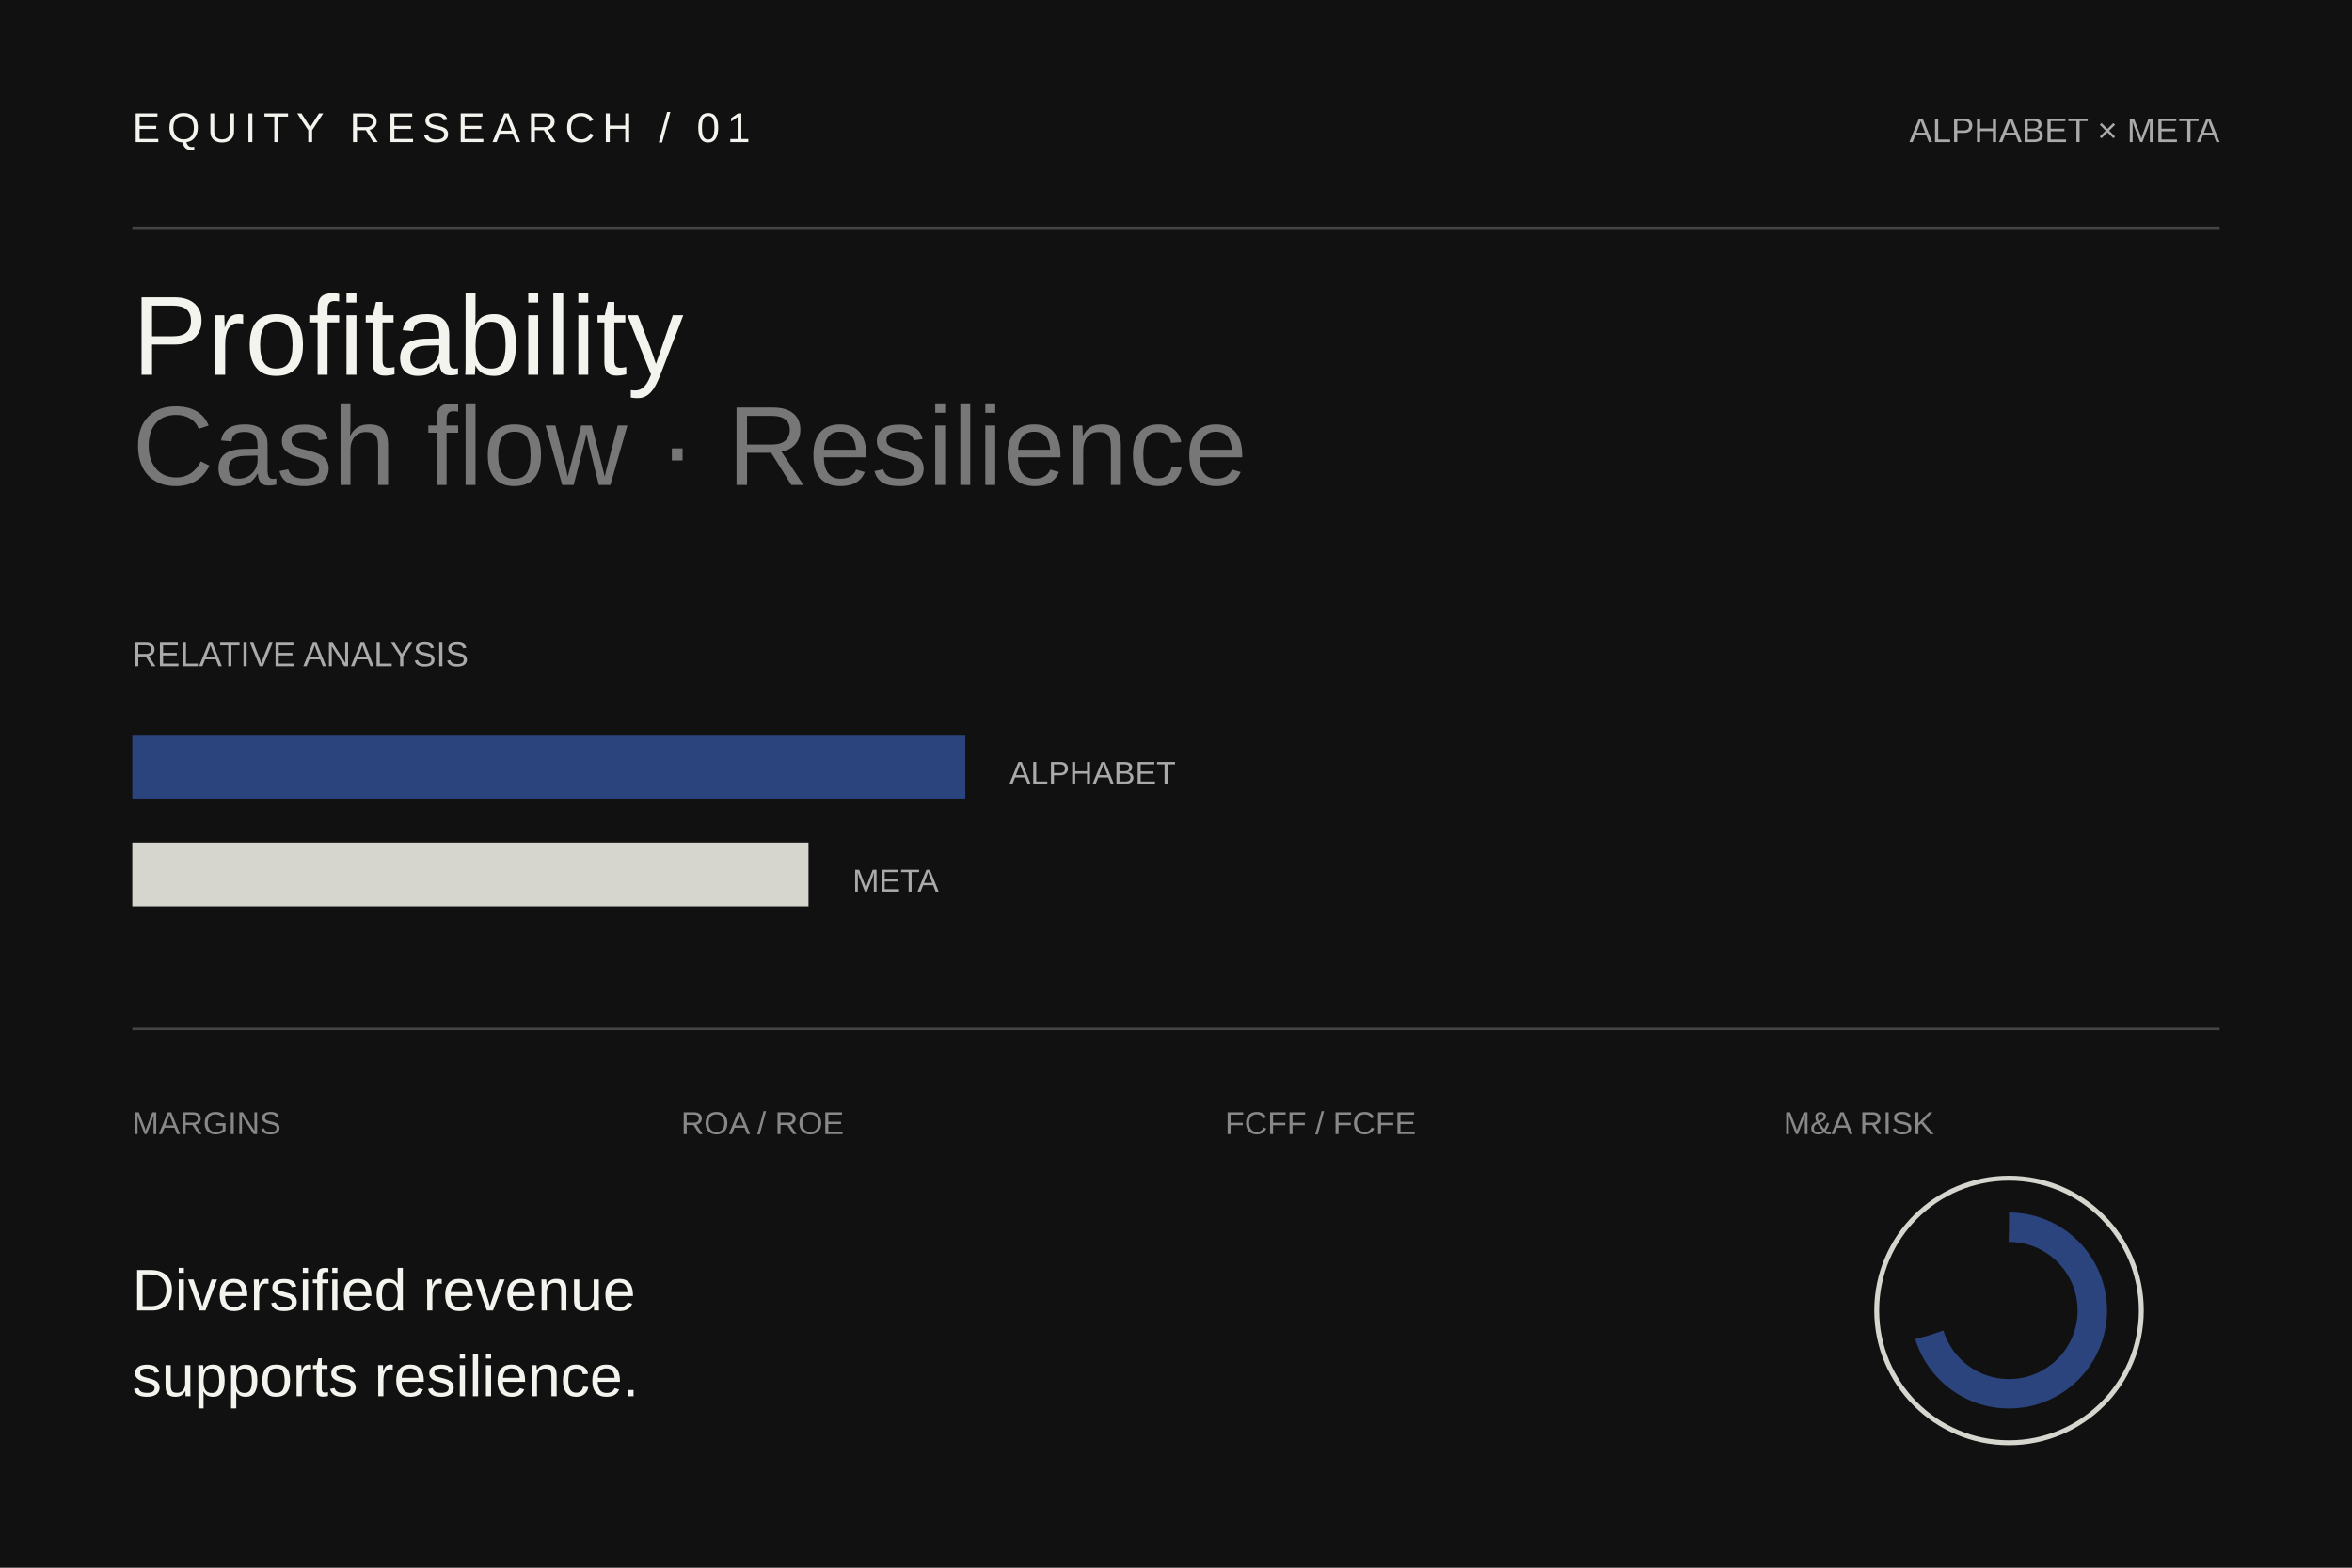
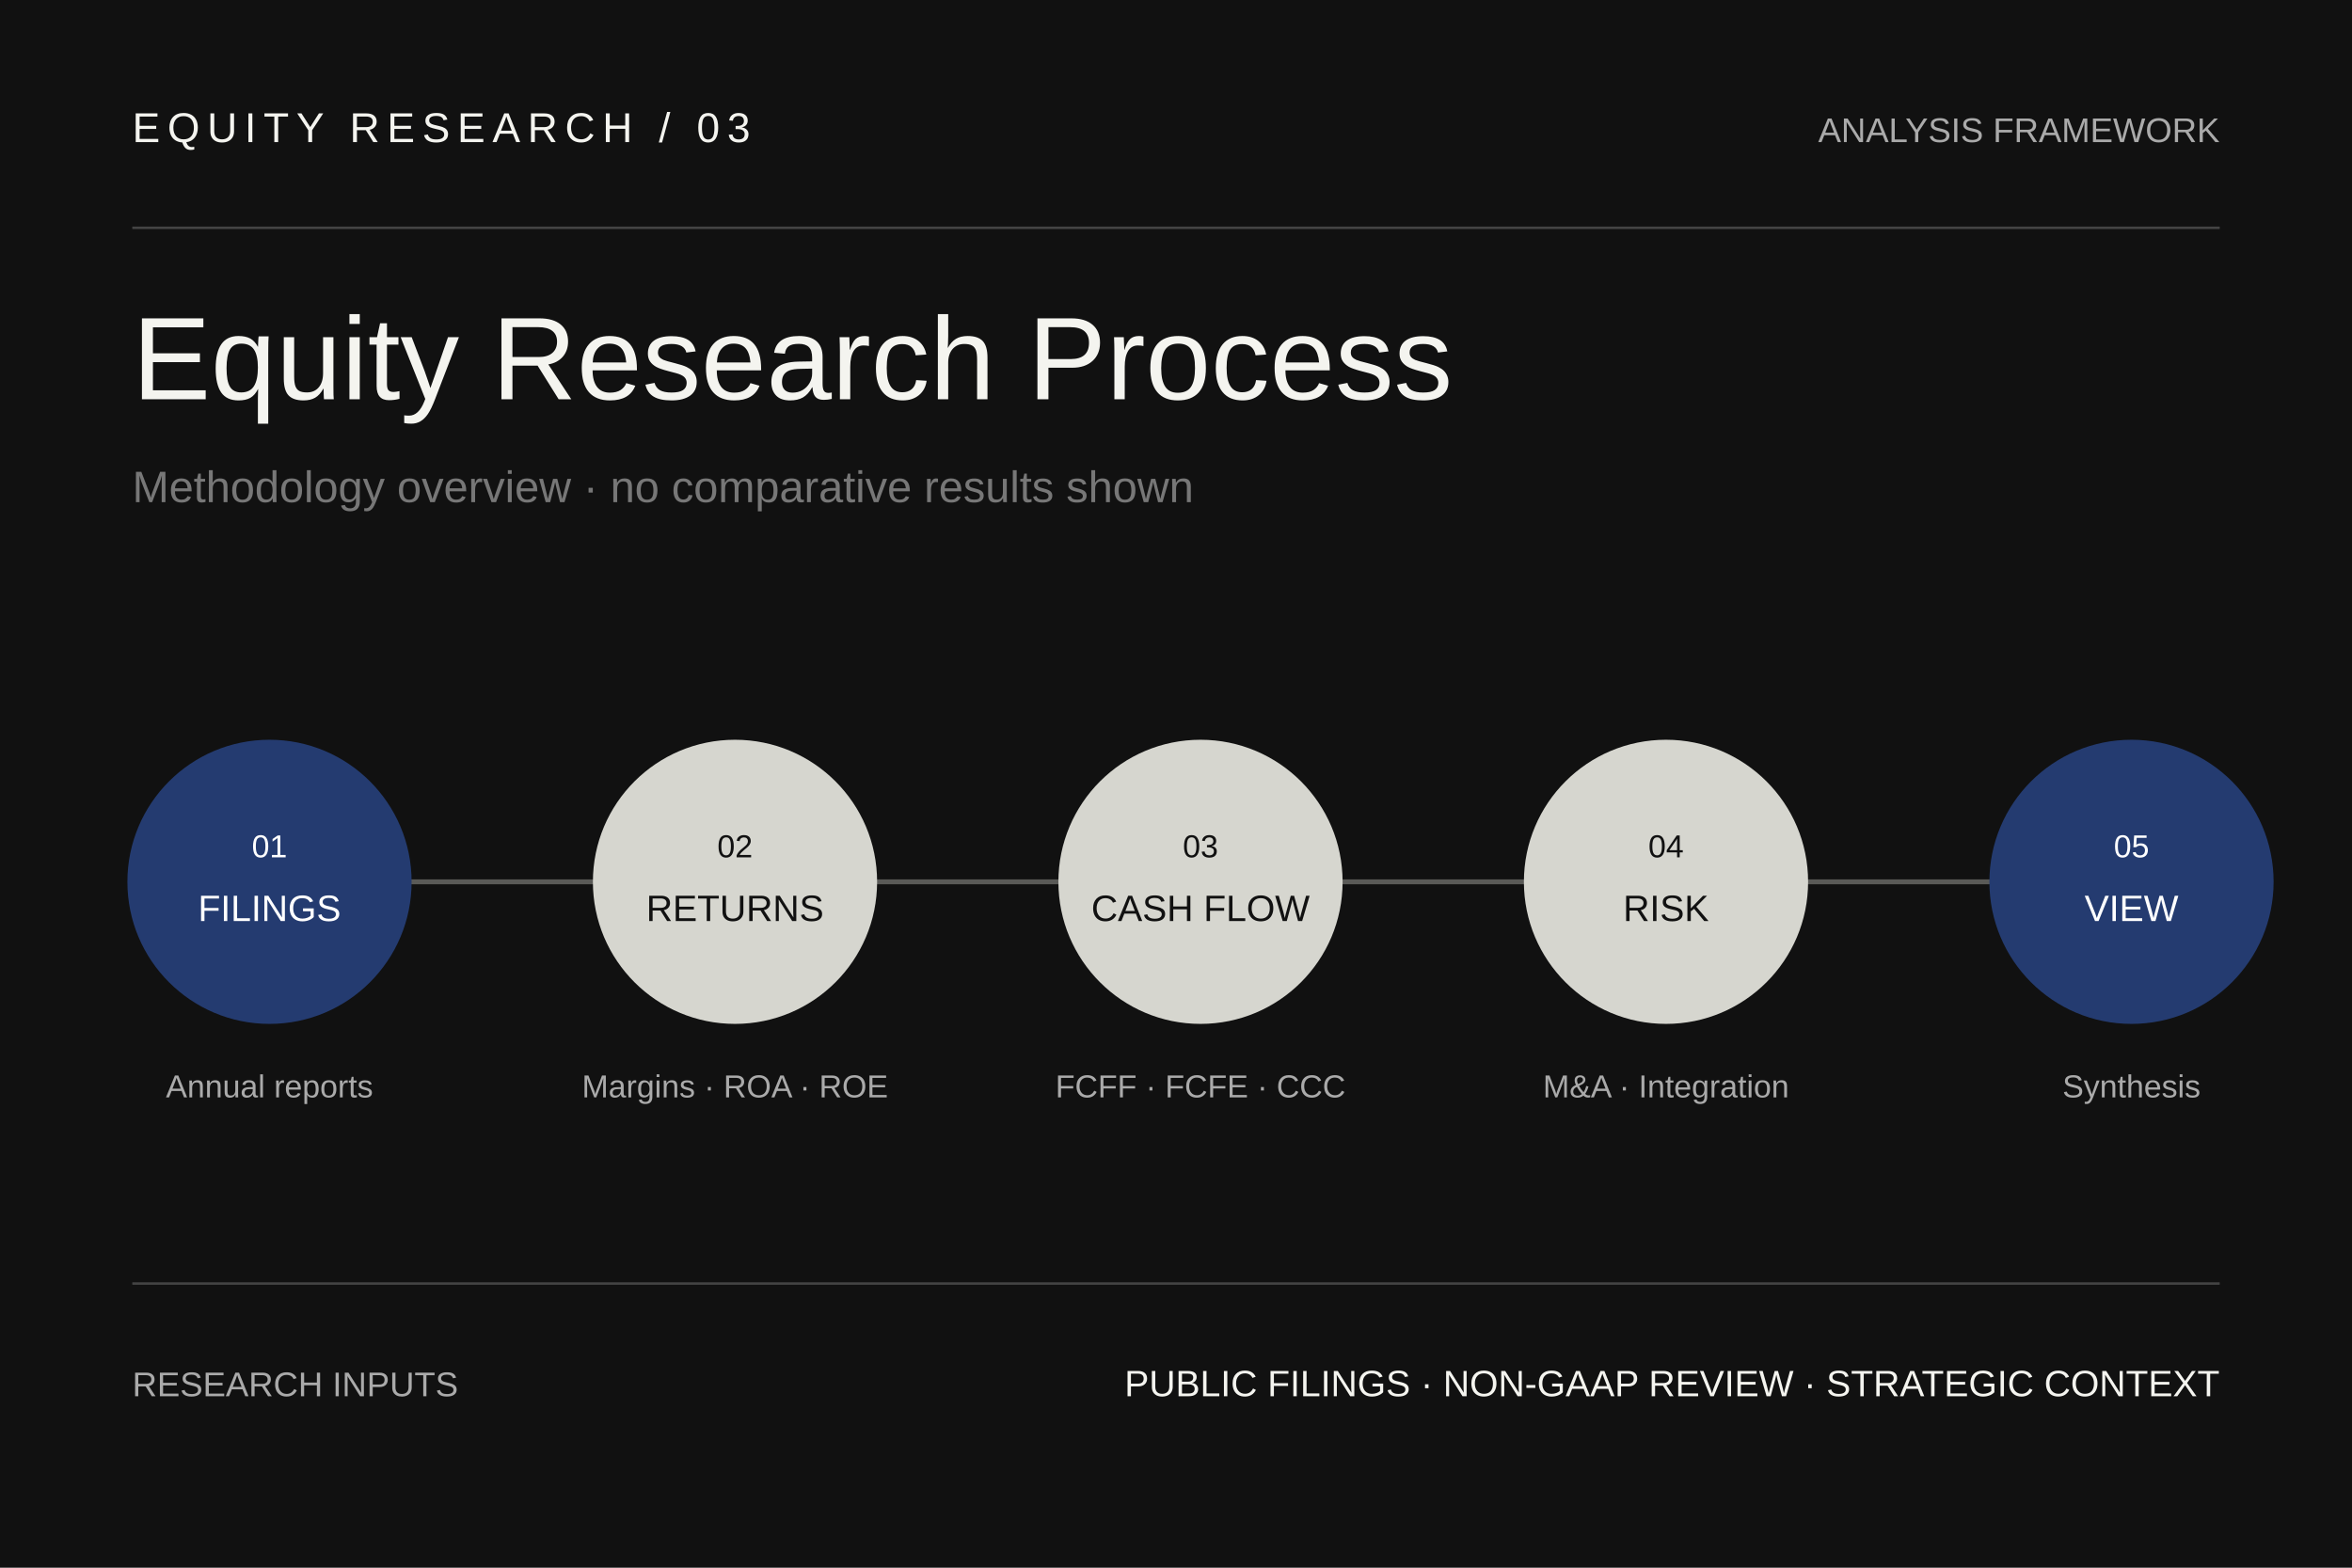
<svg xmlns="http://www.w3.org/2000/svg" viewBox="0 0 960 640" role="img" aria-labelledby="title desc">
  <rect width="960" height="640" fill="#111" />
-   <text x="54" y="58" fill="#f4f4ef" font-family="Arial,sans-serif" font-size="17" letter-spacing="3">EQUITY RESEARCH / 01</text>
-   <text x="906" y="58" text-anchor="end" fill="#aaa" font-family="Arial,sans-serif" font-size="14">ALPHABET × META</text>
+   <text x="54" y="58" fill="#f4f4ef" font-family="Arial,sans-serif" font-size="17" letter-spacing="3">EQUITY RESEARCH / 03</text>
+   <text x="906" y="58" text-anchor="end" fill="#aaa" font-family="Arial,sans-serif" font-size="14">ANALYSIS FRAMEWORK</text>
  <line x1="54" y1="93" x2="906" y2="93" stroke="#444" />
-   <text x="54" y="153" fill="#f4f4ef" font-family="Arial,sans-serif" font-size="46">Profitability</text>
-   <text x="54" y="198" fill="#777" font-family="Arial,sans-serif" font-size="46">Cash flow · Resilience</text>
-   <text x="54" y="272" fill="#aaa" font-family="Arial,sans-serif" font-size="14">RELATIVE ANALYSIS</text>
-   <rect x="54" y="300" width="340" height="26" fill="#2b447e" />
-   <rect x="54" y="344" width="276" height="26" fill="#d6d6cf" />
-   <text x="412" y="320" fill="#aaa" font-family="Arial,sans-serif" font-size="13">ALPHABET</text>
-   <text x="348" y="364" fill="#aaa" font-family="Arial,sans-serif" font-size="13">META</text>
-   <line x1="54" y1="420" x2="906" y2="420" stroke="#444" />
-   <text x="54" y="463" fill="#888" font-family="Arial,sans-serif" font-size="13">MARGINS</text>
-   <text x="278" y="463" fill="#888" font-family="Arial,sans-serif" font-size="13">ROA / ROE</text>
-   <text x="500" y="463" fill="#888" font-family="Arial,sans-serif" font-size="13">FCFF / FCFE</text>
-   <text x="728" y="463" fill="#888" font-family="Arial,sans-serif" font-size="13">M&amp;A RISK</text>
-   <text x="54" y="535" fill="#f4f4ef" font-family="Arial,sans-serif" font-size="24">Diversified revenue</text>
-   <text x="54" y="570" fill="#f4f4ef" font-family="Arial,sans-serif" font-size="24">supports resilience.</text>
-   <circle cx="820" cy="535" r="54" fill="none" stroke="#d6d6cf" stroke-width="2" />
-   <circle cx="820" cy="535" r="34" fill="none" stroke="#2b447e" stroke-width="12" stroke-dasharray="150 65" transform="rotate(-90 820 535)" />
+   <text x="54" y="163" fill="#f4f4ef" font-family="Arial,sans-serif" font-size="48">Equity Research Process</text>
+   <text x="54" y="205" fill="#777" font-family="Arial,sans-serif" font-size="18">Methodology overview · no comparative results shown</text>
+   <g stroke="#5a5a57" stroke-width="2" fill="none">
+     <line x1="160" y1="360" x2="270" y2="360" />
+     <line x1="350" y1="360" x2="460" y2="360" />
+     <line x1="540" y1="360" x2="650" y2="360" />
+     <line x1="730" y1="360" x2="840" y2="360" />
+   </g>
+   <g fill="#d6d6cf">
+     <path d="M265 354l12 6-12 6z" />
+     <path d="M455 354l12 6-12 6z" />
+     <path d="M645 354l12 6-12 6z" />
+     <path d="M835 354l12 6-12 6z" />
+   </g>
+   <g font-family="Arial,sans-serif" text-anchor="middle">
+     <circle cx="110" cy="360" r="58" fill="#243b70" />
+     <text x="110" y="350" fill="#fff" font-size="13">01</text>
+     <text x="110" y="376" fill="#fff" font-size="15">FILINGS</text>
+     <circle cx="300" cy="360" r="58" fill="#d6d6cf" />
+     <text x="300" y="350" fill="#111" font-size="13">02</text>
+     <text x="300" y="376" fill="#111" font-size="15">RETURNS</text>
+     <circle cx="490" cy="360" r="58" fill="#d6d6cf" />
+     <text x="490" y="350" fill="#111" font-size="13">03</text>
+     <text x="490" y="376" fill="#111" font-size="15">CASH FLOW</text>
+     <circle cx="680" cy="360" r="58" fill="#d6d6cf" />
+     <text x="680" y="350" fill="#111" font-size="13">04</text>
+     <text x="680" y="376" fill="#111" font-size="15">RISK</text>
+     <circle cx="870" cy="360" r="58" fill="#243b70" />
+     <text x="870" y="350" fill="#fff" font-size="13">05</text>
+     <text x="870" y="376" fill="#fff" font-size="15">VIEW</text>
+   </g>
+   <g fill="#aaa" font-family="Arial,sans-serif" font-size="13" text-anchor="middle">
+     <text x="110" y="448">Annual reports</text>
+     <text x="300" y="448">Margins · ROA · ROE</text>
+     <text x="490" y="448">FCFF · FCFE · CCC</text>
+     <text x="680" y="448">M&amp;A · Integration</text>
+     <text x="870" y="448">Synthesis</text>
+   </g>
+   <line x1="54" y1="524" x2="906" y2="524" stroke="#444" />
+   <text x="54" y="570" fill="#aaa" font-family="Arial,sans-serif" font-size="14">RESEARCH INPUTS</text>
+   <text x="906" y="570" text-anchor="end" fill="#f4f4ef" font-family="Arial,sans-serif" font-size="15">PUBLIC FILINGS · NON-GAAP REVIEW · STRATEGIC CONTEXT</text>
</svg>
